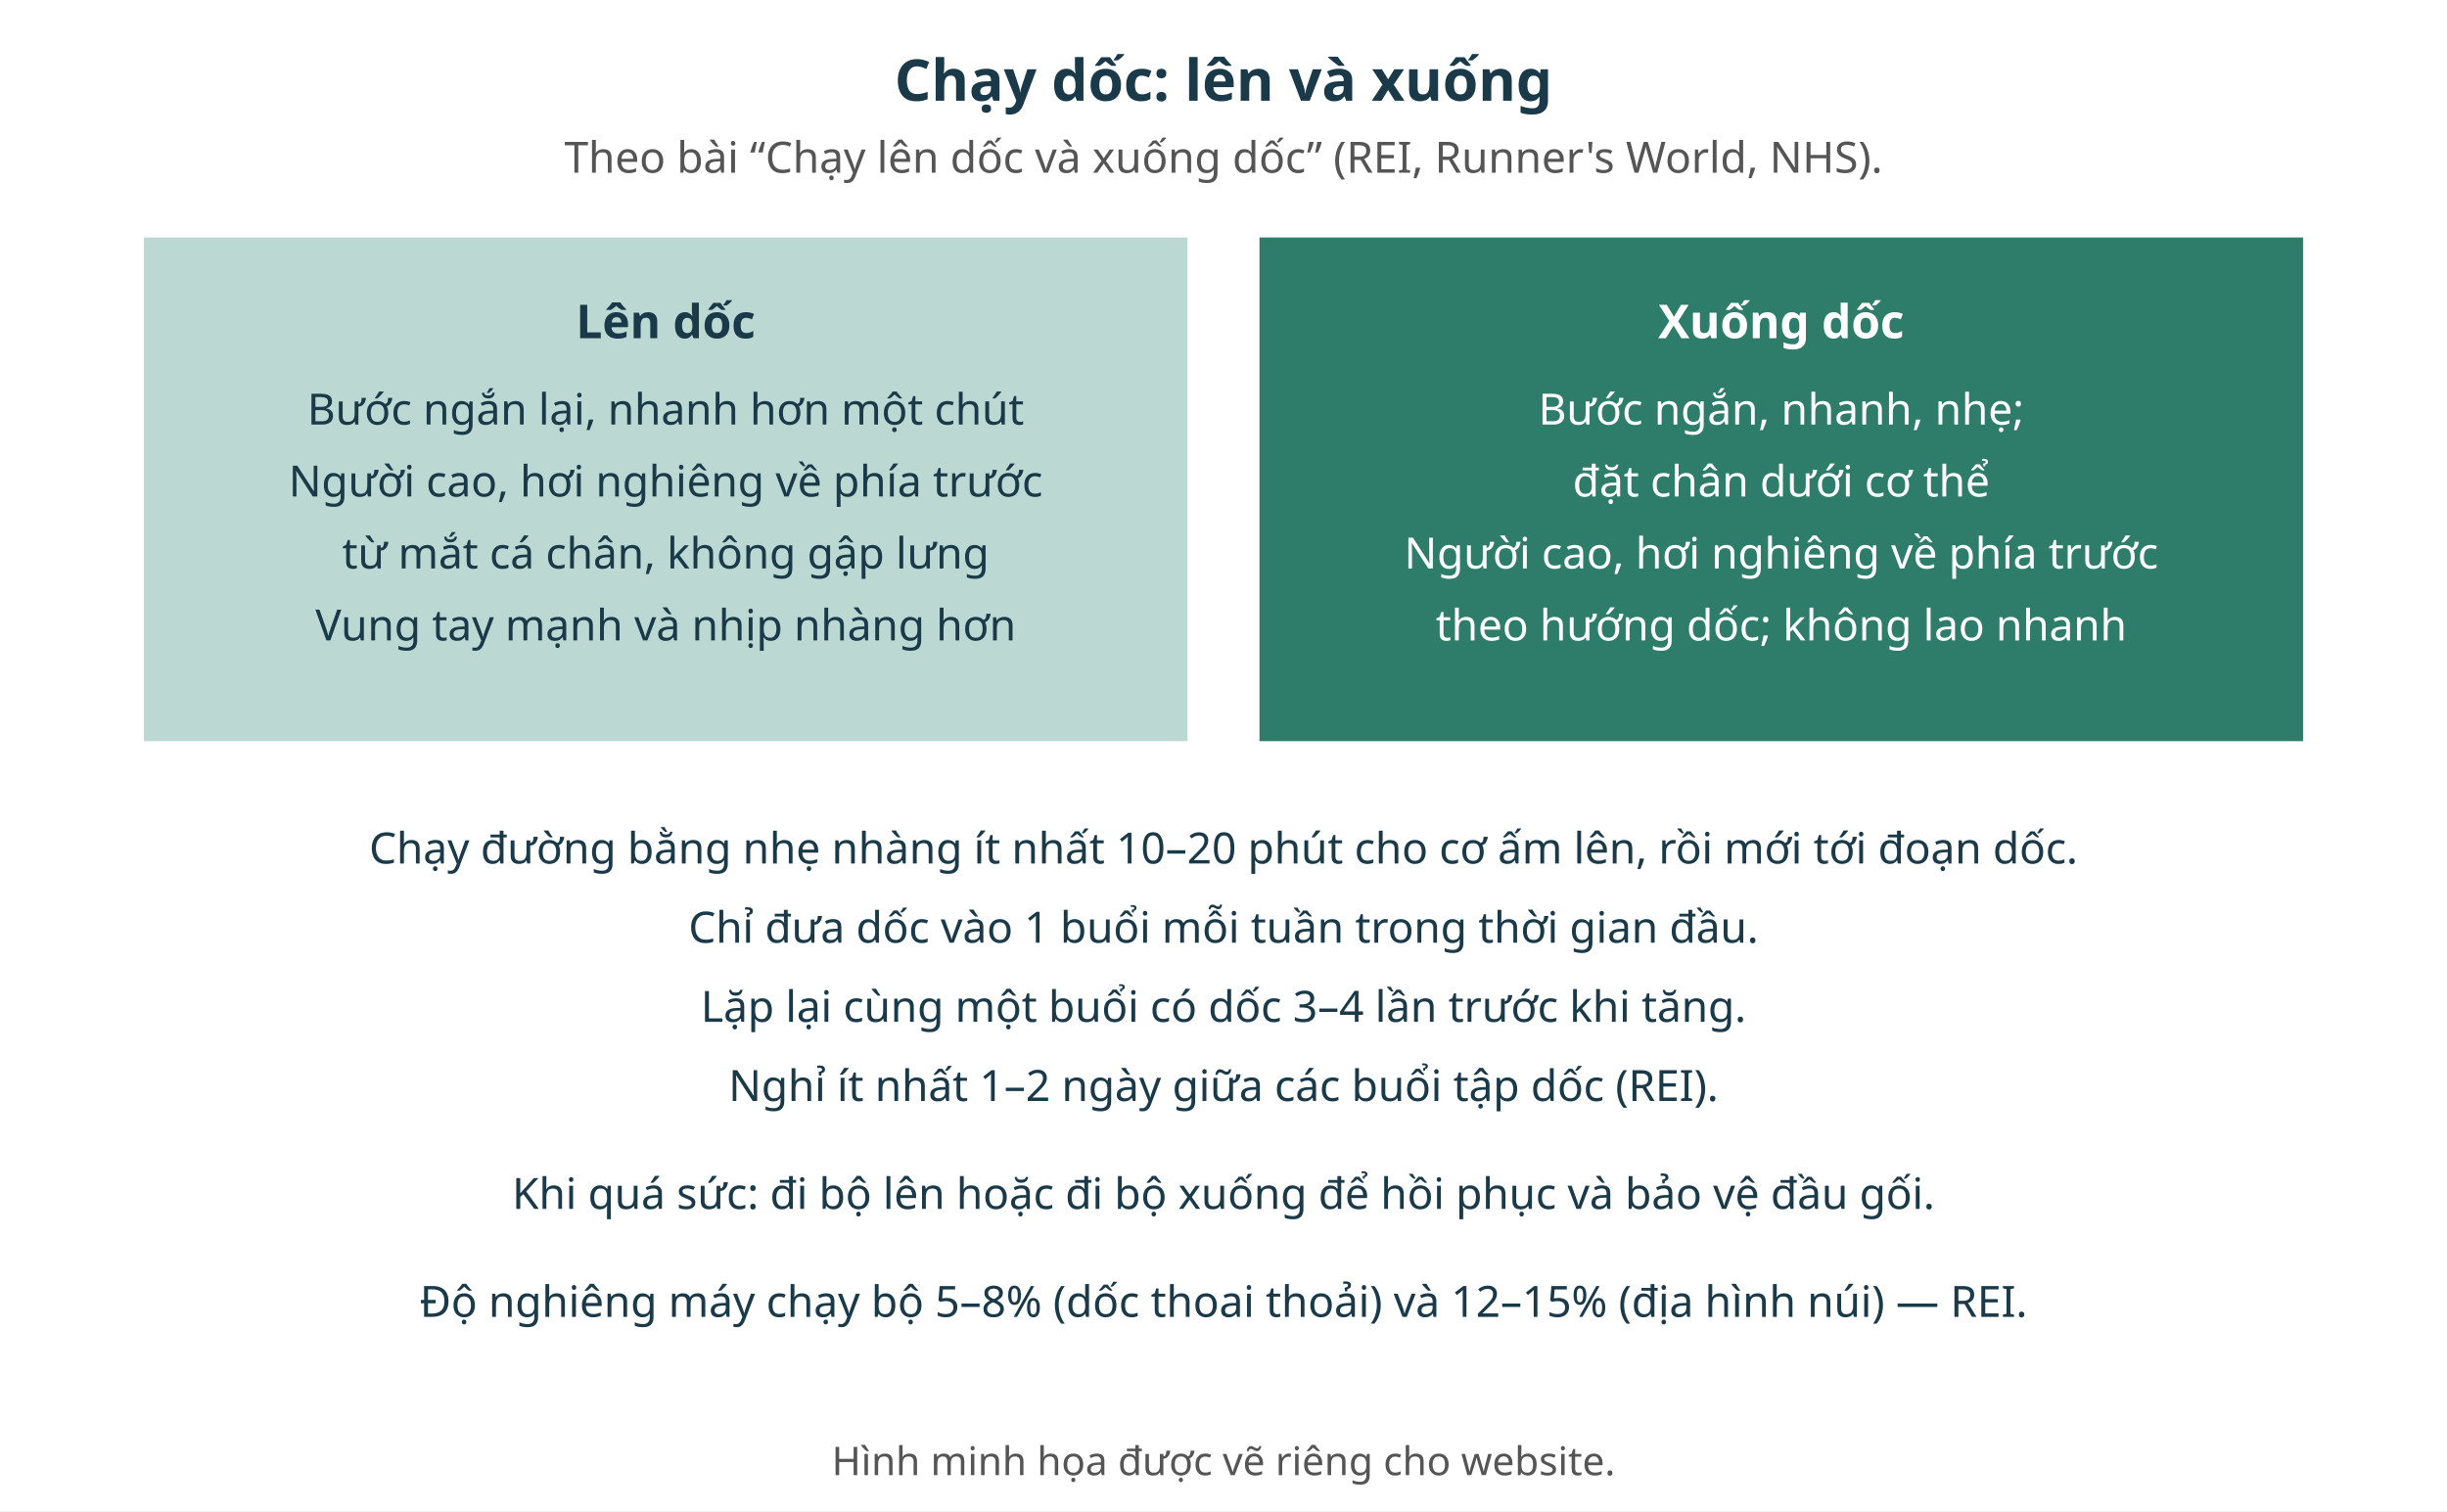
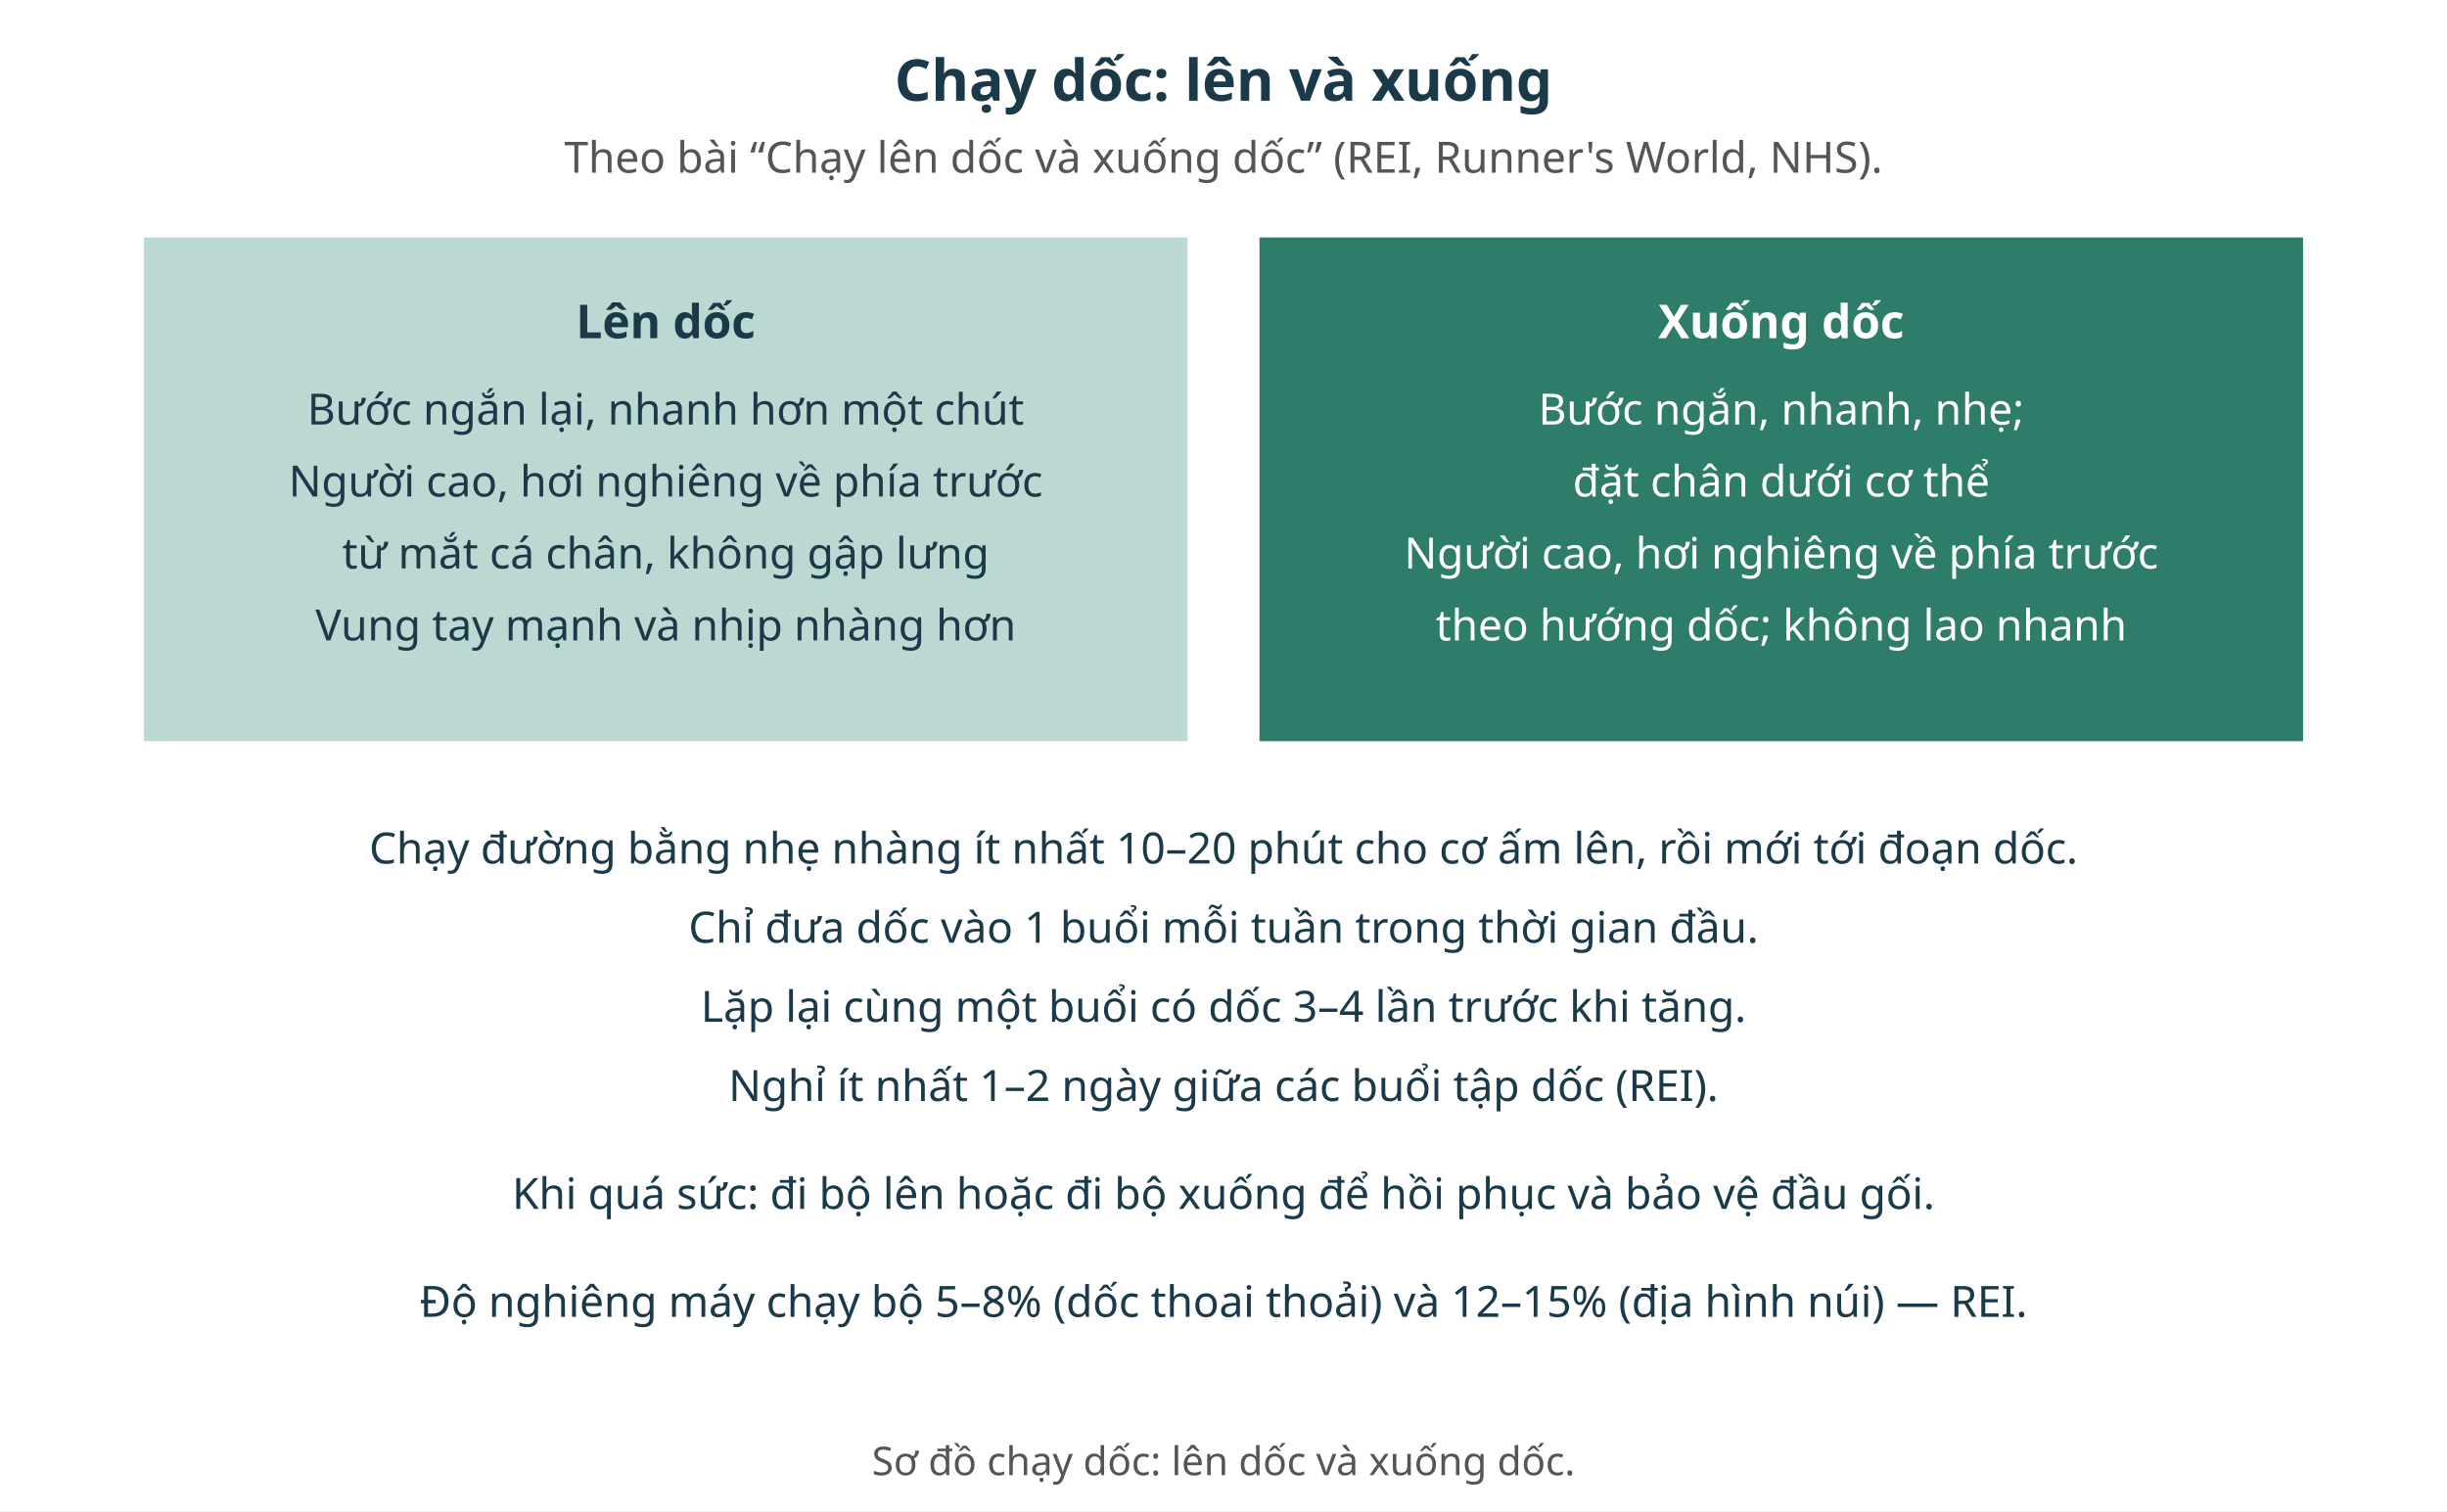
<svg xmlns="http://www.w3.org/2000/svg" viewBox="0 0 680 420" role="img" aria-label="Chạy dốc: lên dốc bước ngắn lại và nhanh hơn một chút, người cao hơi nghiêng về phía trước từ mắt cá chân, vung tay mạnh và nhịp nhàng; xuống dốc bước ngắn nhanh nhẹ, đặt chân dưới cơ thể, người cao hơi nghiêng về phía trước theo hướng dốc, không lao nhanh; chạy đường bằng nhẹ nhàng ít nhất 10 đến 20 phút cho cơ ấm lên rồi mới tới đoạn dốc; chỉ đưa dốc vào 1 buổi mỗi tuần trong thời gian đầu, lặp lại cùng một buổi có dốc 3 đến 4 lần trước khi tăng, nghỉ ít nhất 1 đến 2 ngày giữa các buổi tập dốc">
  <rect width="680" height="420" fill="#ffffff" />
  <text x="340" y="28" font-family="sans-serif" font-size="16" font-weight="bold" text-anchor="middle" fill="#1a3a4a">Chạy dốc: lên và xuống</text>
  <text x="340" y="48" font-family="sans-serif" font-size="12" text-anchor="middle" fill="#555555">Theo bài “Chạy lên dốc và xuống dốc” (REI, Runner's World, NHS).</text>
  <g font-family="sans-serif" font-size="13" fill="#1a3a4a">
    <rect x="40" y="66" width="290" height="140" fill="#bcd8d2" />
    <text x="185" y="94" text-anchor="middle" font-weight="bold">Lên dốc</text>
    <text x="185" y="118" text-anchor="middle" font-size="12">Bước ngắn lại, nhanh hơn một chút</text>
    <text x="185" y="138" text-anchor="middle" font-size="12">Người cao, hơi nghiêng về phía trước</text>
    <text x="185" y="158" text-anchor="middle" font-size="12">từ mắt cá chân, không gập lưng</text>
    <text x="185" y="178" text-anchor="middle" font-size="12">Vung tay mạnh và nhịp nhàng hơn</text>
    <rect x="350" y="66" width="290" height="140" fill="#2e7d6b" />
    <text x="495" y="94" text-anchor="middle" font-weight="bold" fill="#ffffff">Xuống dốc</text>
    <text x="495" y="118" text-anchor="middle" font-size="12" fill="#ffffff">Bước ngắn, nhanh, nhẹ;</text>
    <text x="495" y="138" text-anchor="middle" font-size="12" fill="#ffffff">đặt chân dưới cơ thể</text>
    <text x="495" y="158" text-anchor="middle" font-size="12" fill="#ffffff">Người cao, hơi nghiêng về phía trước</text>
    <text x="495" y="178" text-anchor="middle" font-size="12" fill="#ffffff">theo hướng dốc; không lao nhanh</text>
  </g>
  <text x="340" y="240" font-family="sans-serif" font-size="12" text-anchor="middle" fill="#1a3a4a">Chạy đường bằng nhẹ nhàng ít nhất 10–20 phút cho cơ ấm lên, rồi mới tới đoạn dốc.</text>
  <text x="340" y="262" font-family="sans-serif" font-size="12" text-anchor="middle" fill="#1a3a4a">Chỉ đưa dốc vào 1 buổi mỗi tuần trong thời gian đầu.</text>
  <text x="340" y="284" font-family="sans-serif" font-size="12" text-anchor="middle" fill="#1a3a4a">Lặp lại cùng một buổi có dốc 3–4 lần trước khi tăng.</text>
  <text x="340" y="306" font-family="sans-serif" font-size="12" text-anchor="middle" fill="#1a3a4a">Nghỉ ít nhất 1–2 ngày giữa các buổi tập dốc (REI).</text>
  <text x="340" y="336" font-family="sans-serif" font-size="12" text-anchor="middle" fill="#1a3a4a">Khi quá sức: đi bộ lên hoặc đi bộ xuống để hồi phục và bảo vệ đầu gối.</text>
  <text x="340" y="366" font-family="sans-serif" font-size="12" text-anchor="middle" fill="#1a3a4a">Độ nghiêng máy chạy bộ 5–8% (dốc thoai thoải) và 12–15% (địa hình núi) — REI.</text>
-   <text x="340" y="410" font-family="sans-serif" font-size="11" text-anchor="middle" fill="#555555">Hình minh họa được vẽ riêng cho website.</text>
+   <text x="340" y="410" font-family="sans-serif" font-size="11" text-anchor="middle" fill="#555555">Sơ đồ chạy dốc: lên dốc và xuống dốc.</text>
</svg>
